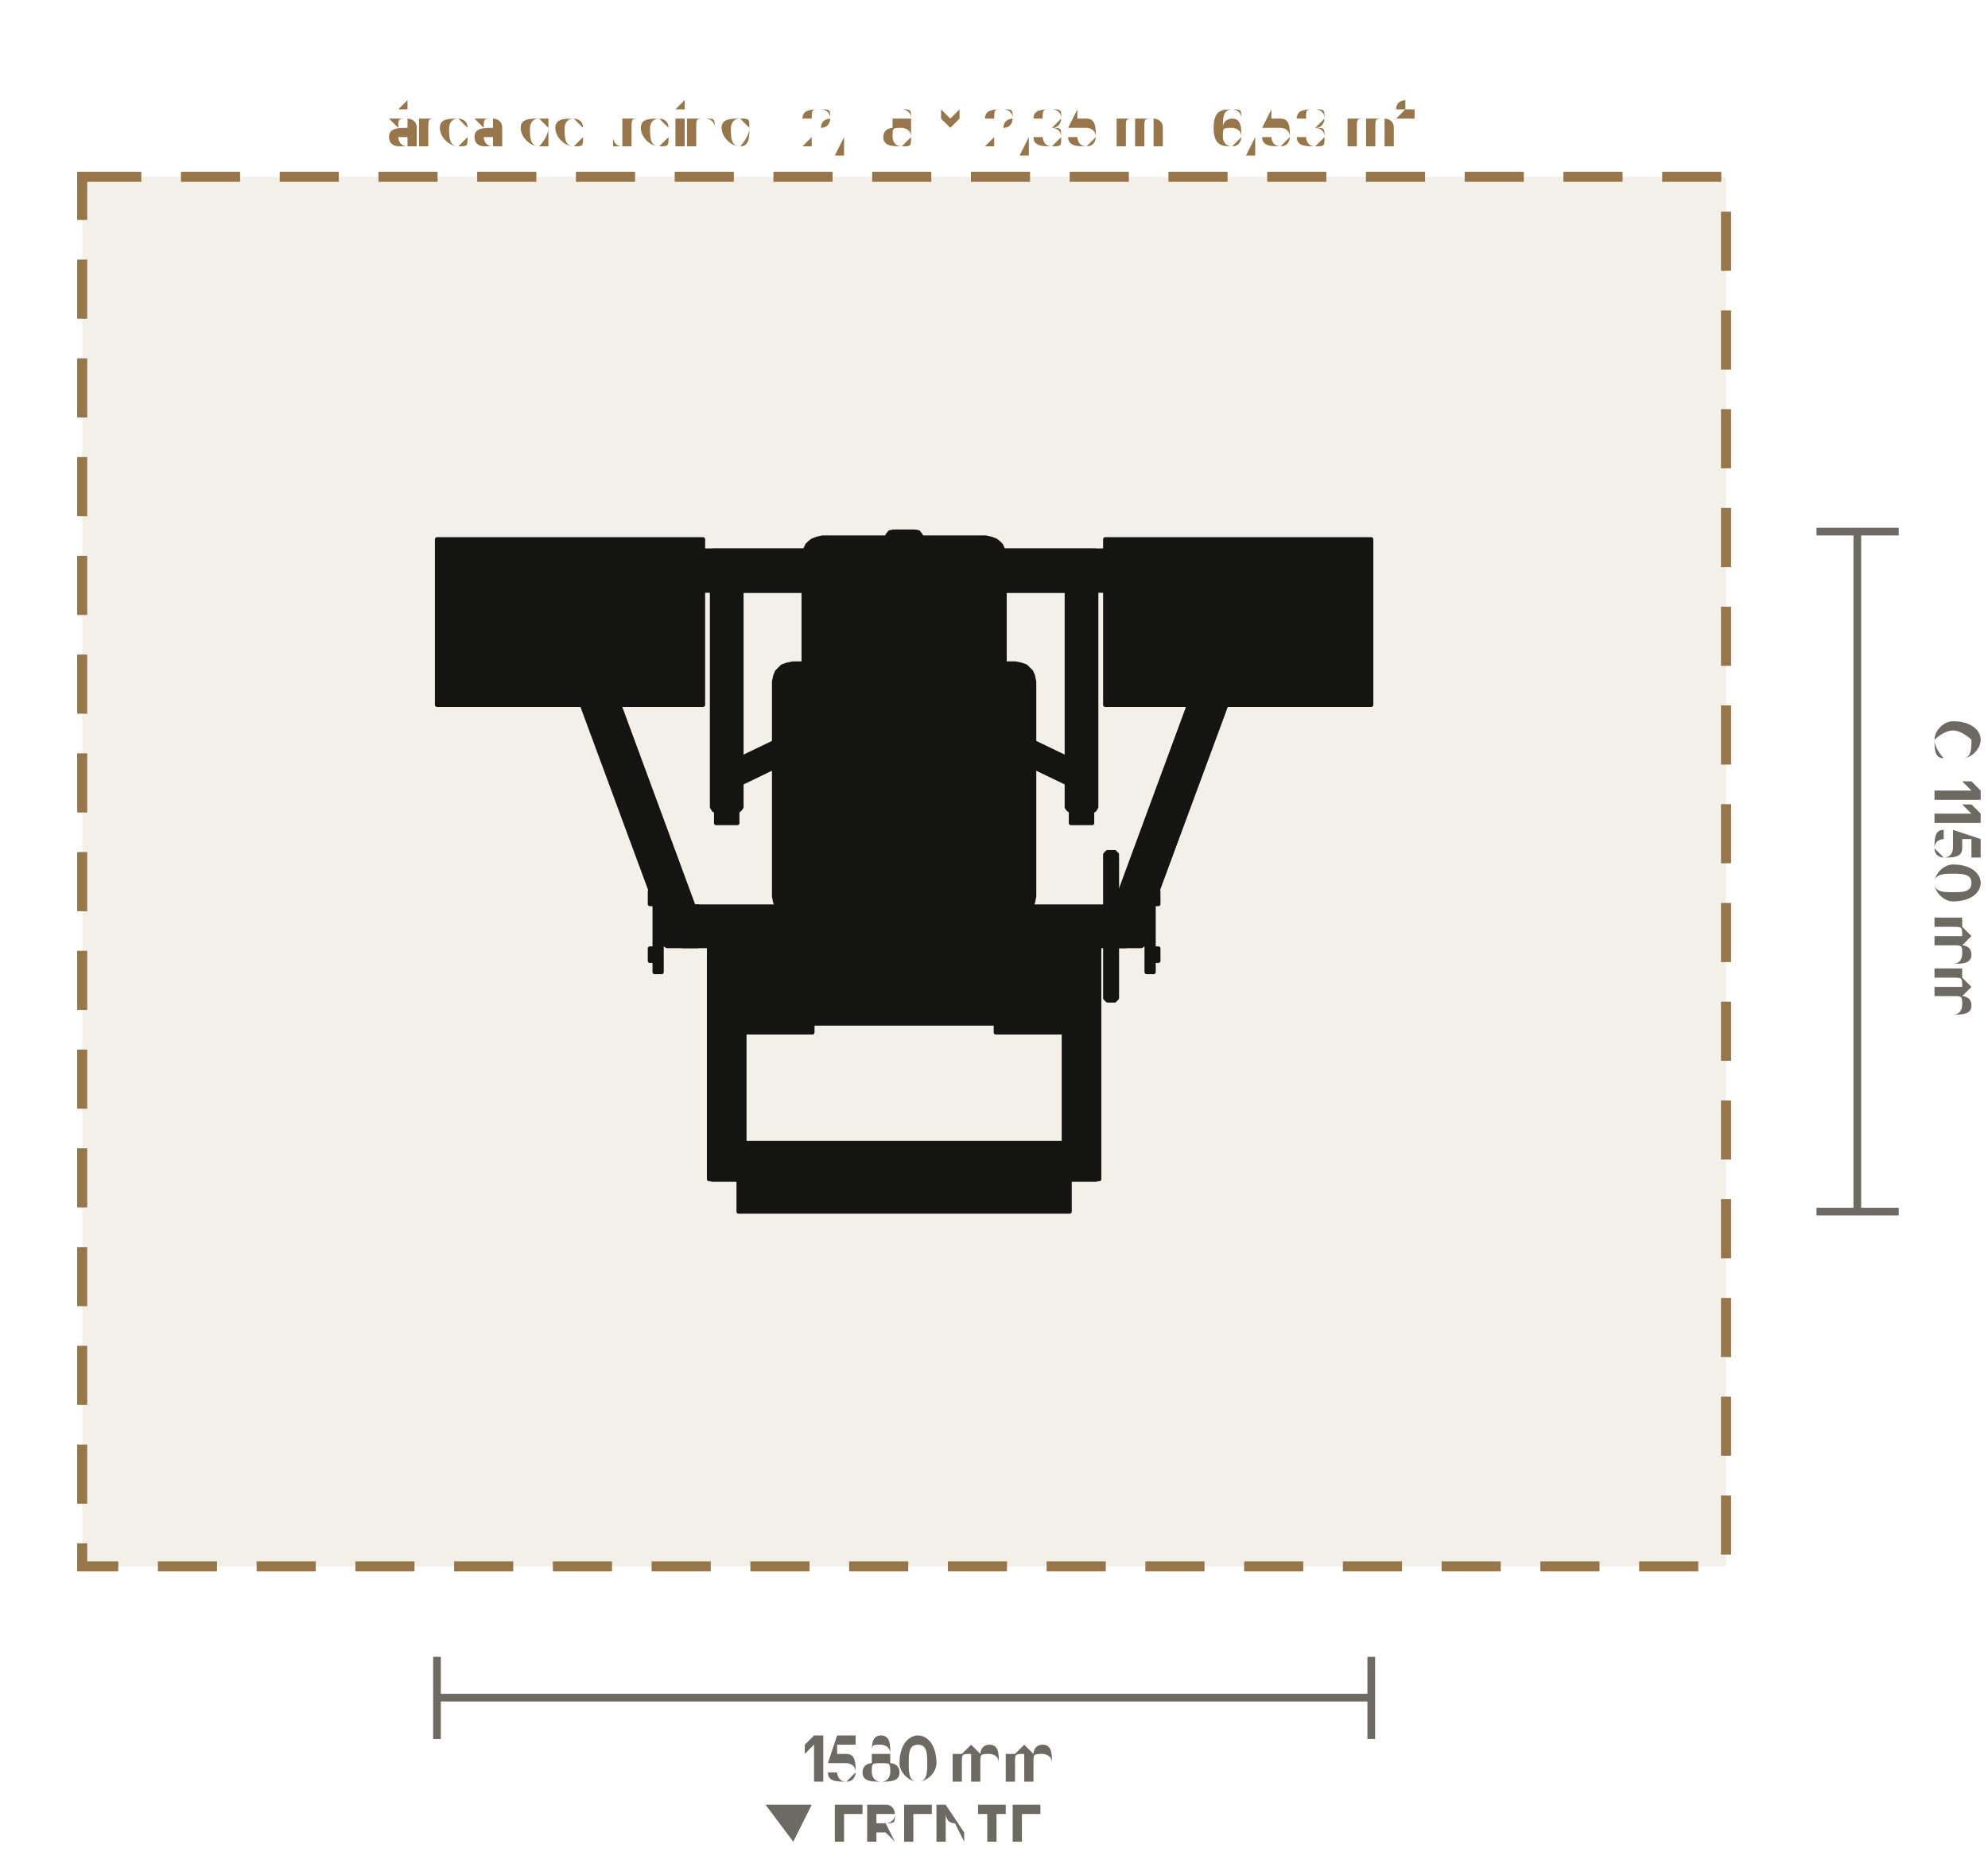
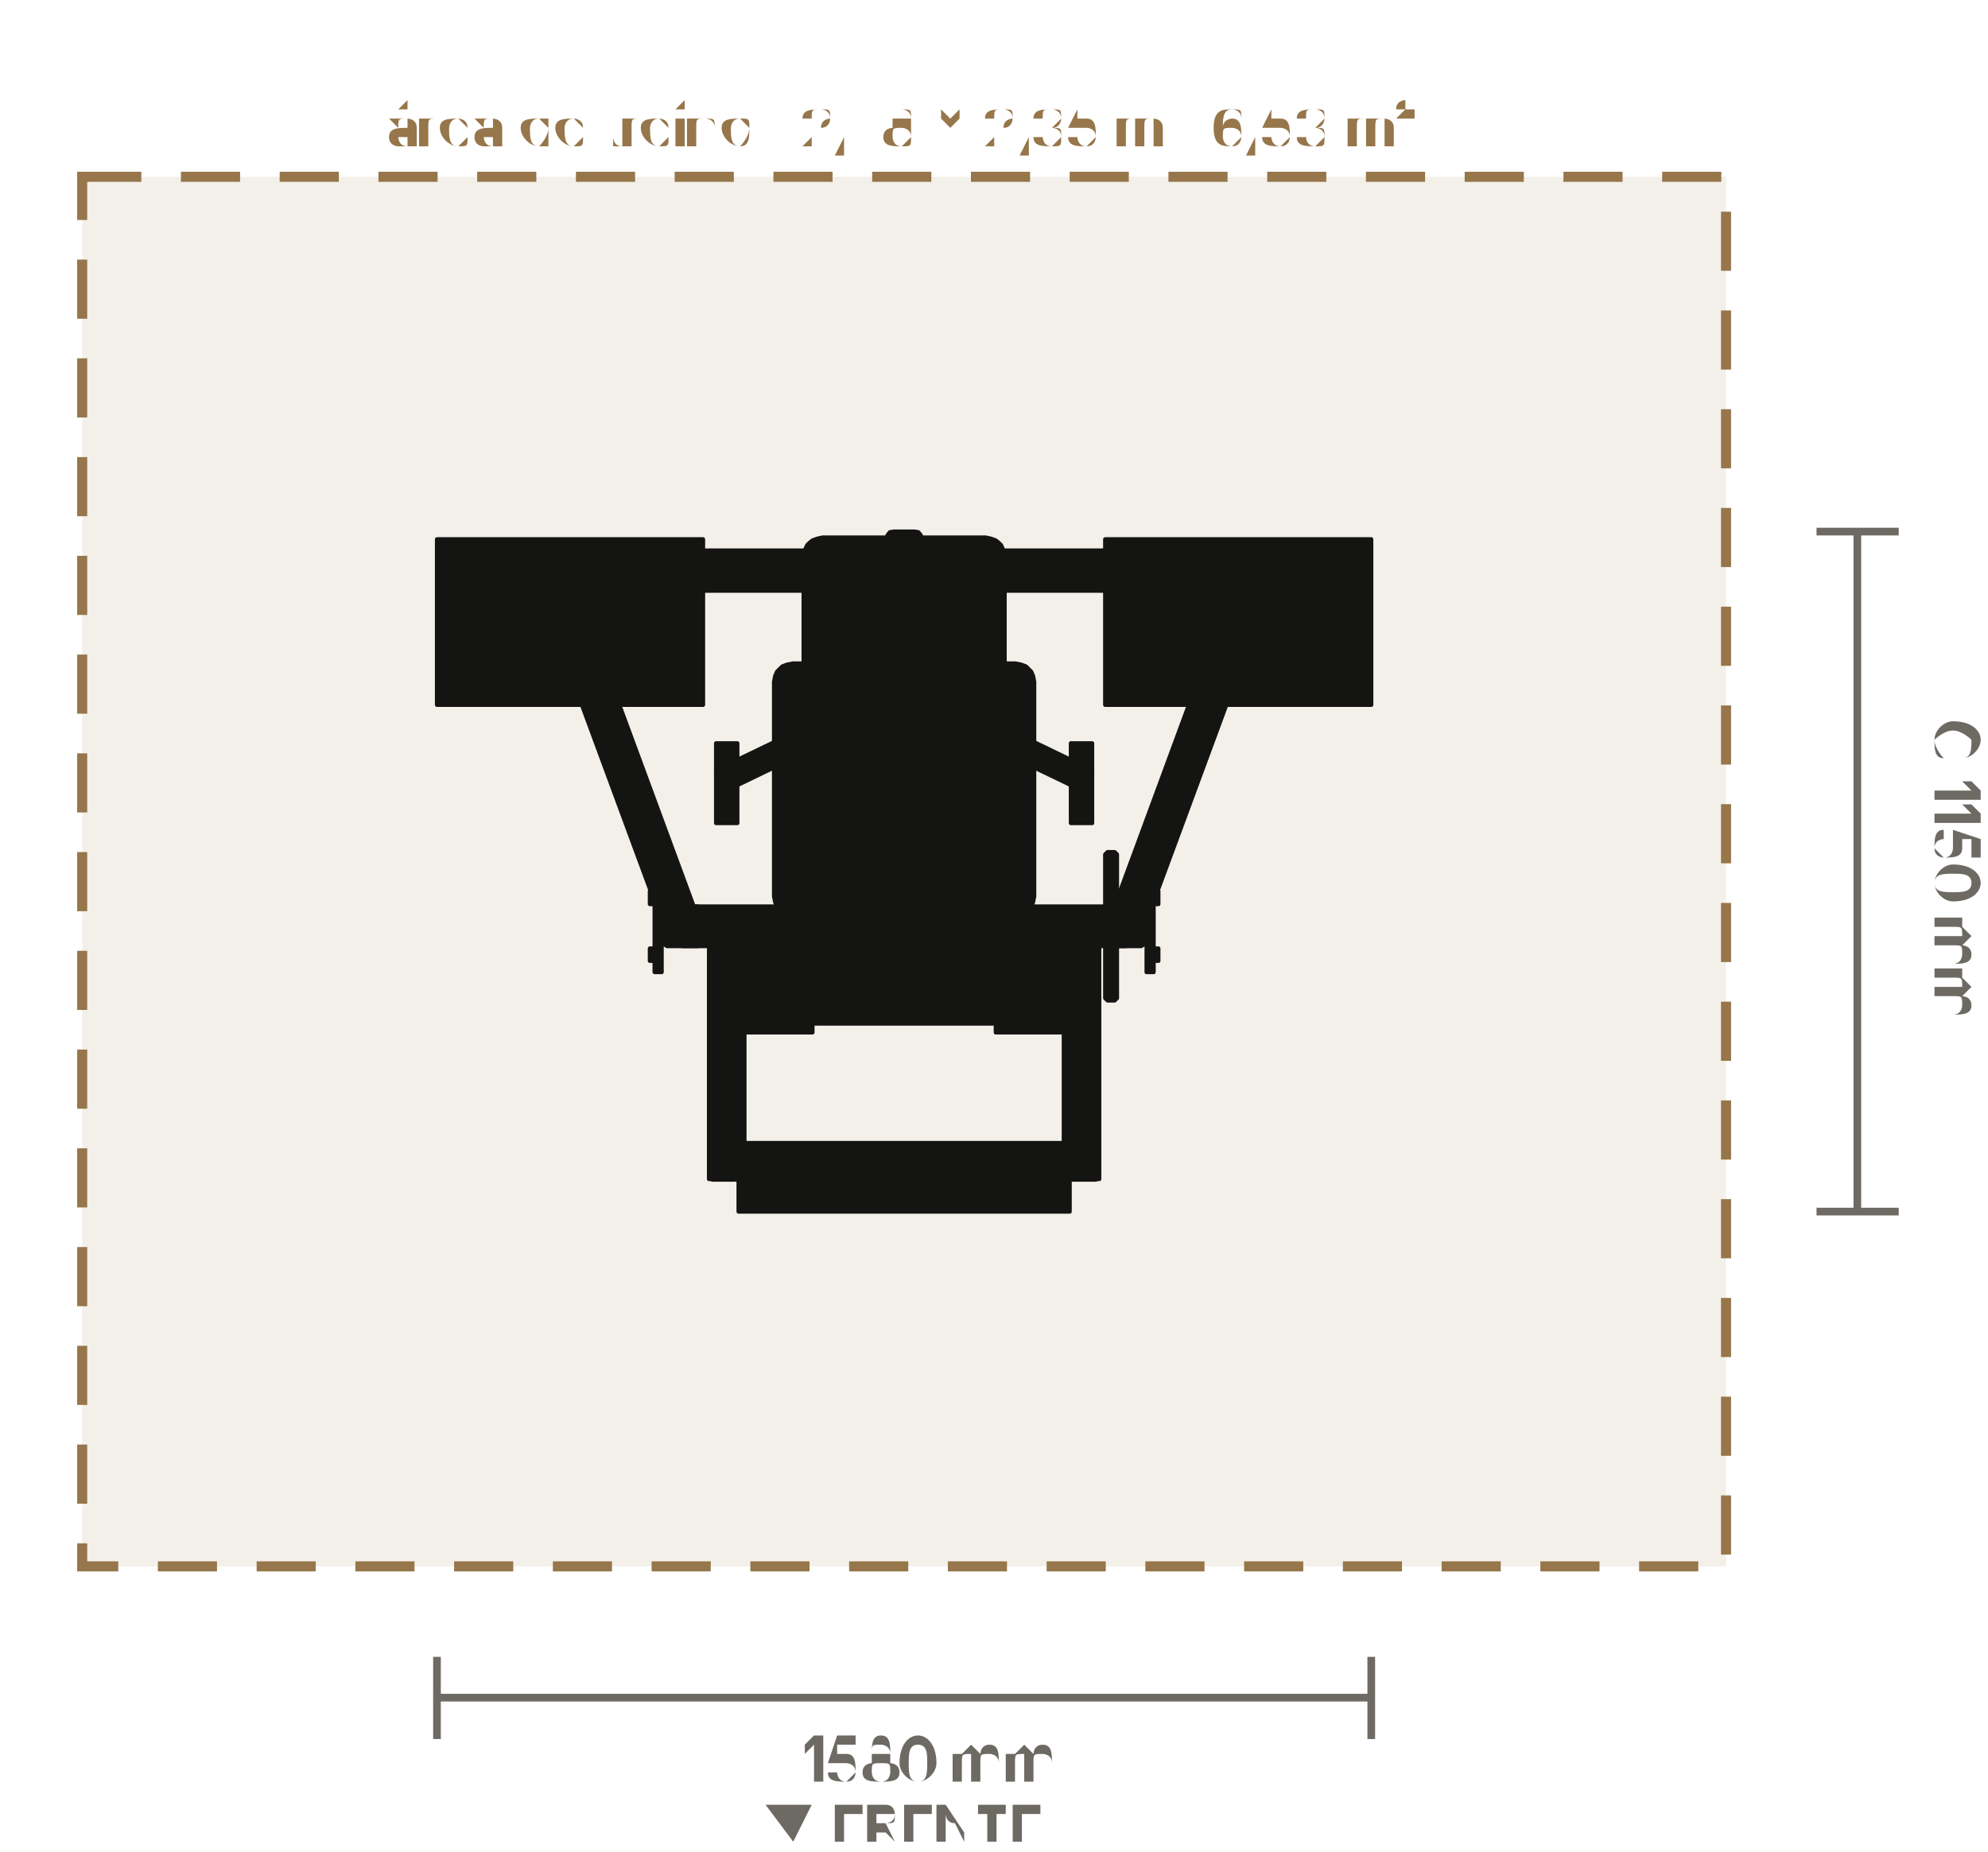
<svg xmlns="http://www.w3.org/2000/svg" viewBox="-1.529 -1.474 3.362 3.132" role="img" aria-label="Planta do Flexora Iso-Lateral (LD-B032): 1580 × 1150 mm, com 60 cm de área de treino em volta" data-equipment="LD-B032" data-unit="m">
  <rect class="eq-zone" x="-1.39" y="-1.175" width="2.78" height="2.35" style="fill:#96764a;fill-opacity:.12;stroke:#96764a;stroke-width:0.017;stroke-dasharray:0.1 0.067" />
  <text class="eq-zone-label" x="0" y="-1.225" style="font-family:Barlow,Inter,Arial,sans-serif;font-size:0.095px;fill:#96764a;text-anchor:middle">área de treino · 2,78 × 2,35 m · 6,53 m²</text>
  <g class="eq-parts">
    <polygon class="eq-part" points="-0.765,-0.543 0.765,-0.543 0.765,-0.475 -0.765,-0.475" style="fill:#141413;stroke:#141413;stroke-width:0.007;stroke-linejoin:round" />
    <polygon class="eq-part" points="-0.035,-0.509 0.035,-0.509 0.035,0.224 -0.035,0.224" style="fill:#141413;stroke:#141413;stroke-width:0.007;stroke-linejoin:round" />
    <polygon class="eq-part" points="-0.3,0.19 0.3,0.19 0.3,0.257 -0.3,0.257" style="fill:#141413;stroke:#141413;stroke-width:0.007;stroke-linejoin:round" />
    <polygon class="eq-part" points="-0.76,-0.557 -0.59,-0.557 -0.59,-0.461 -0.76,-0.461" style="fill:#141413;stroke:#141413;stroke-width:0.007;stroke-linejoin:round" />
    <polygon class="eq-part" points="-0.325,0.175 -0.155,0.175 -0.155,0.272 -0.325,0.272" style="fill:#141413;stroke:#141413;stroke-width:0.007;stroke-linejoin:round" />
    <polygon class="eq-part" points="0.59,-0.557 0.76,-0.557 0.76,-0.461 0.59,-0.461" style="fill:#141413;stroke:#141413;stroke-width:0.007;stroke-linejoin:round" />
    <polygon class="eq-part" points="0.155,0.175 0.325,0.175 0.325,0.272 0.155,0.272" style="fill:#141413;stroke:#141413;stroke-width:0.007;stroke-linejoin:round" />
    <polygon class="eq-part" points="-0.765,-0.538 -0.735,-0.538 -0.735,-0.306 -0.765,-0.306" style="fill:#141413;stroke:#141413;stroke-width:0.007;stroke-linejoin:round" />
    <polygon class="eq-part" points="-0.395,-0.538 -0.365,-0.538 -0.365,-0.306 -0.395,-0.306" style="fill:#141413;stroke:#141413;stroke-width:0.007;stroke-linejoin:round" />
    <polygon class="eq-part" points="-0.765,-0.538 -0.365,-0.538 -0.365,-0.306 -0.765,-0.306" style="fill:#141413;stroke:#141413;stroke-width:0.007;stroke-linejoin:round" />
    <polygon class="eq-part" points="-0.765,-0.538 -0.365,-0.538 -0.365,-0.306 -0.765,-0.306" style="fill:#141413;stroke:#141413;stroke-width:0.007;stroke-linejoin:round" />
    <polygon class="eq-part" points="-0.79,-0.562 -0.34,-0.562 -0.34,-0.282 -0.79,-0.282" style="fill:#141413;stroke:#141413;stroke-width:0.007;stroke-linejoin:round" />
    <polygon class="eq-part" points="-0.645,-0.306 -0.485,-0.306 -0.485,-0.302 -0.645,-0.302" style="fill:#141413;stroke:#141413;stroke-width:0.007;stroke-linejoin:round" />
    <polygon class="eq-part" points="-0.655,-0.422 -0.655,-0.425 -0.654,-0.427 -0.652,-0.429 -0.65,-0.43 -0.648,-0.431 -0.645,-0.432 -0.642,-0.431 -0.64,-0.43 -0.638,-0.429 -0.636,-0.427 -0.635,-0.425 -0.635,-0.422 -0.635,-0.42 -0.636,-0.417 -0.638,-0.415 -0.64,-0.414 -0.642,-0.413 -0.645,-0.412 -0.648,-0.413 -0.65,-0.414 -0.652,-0.415 -0.654,-0.417 -0.655,-0.42" style="fill:#141413;stroke:#141413;stroke-width:0.007;stroke-linejoin:round" />
    <polygon class="eq-part" points="-0.495,-0.422 -0.495,-0.425 -0.494,-0.427 -0.492,-0.429 -0.49,-0.43 -0.488,-0.431 -0.485,-0.432 -0.482,-0.431 -0.48,-0.43 -0.478,-0.429 -0.476,-0.427 -0.475,-0.425 -0.475,-0.422 -0.475,-0.42 -0.476,-0.417 -0.478,-0.415 -0.48,-0.414 -0.482,-0.413 -0.485,-0.412 -0.488,-0.413 -0.49,-0.414 -0.492,-0.415 -0.494,-0.417 -0.495,-0.42" style="fill:#141413;stroke:#141413;stroke-width:0.007;stroke-linejoin:round" />
    <polygon class="eq-part" points="-0.695,-0.499 -0.435,-0.499 -0.435,-0.345 -0.695,-0.345" style="fill:#141413;stroke:#141413;stroke-width:0.007;stroke-linejoin:round" />
    <polygon class="eq-part" points="-0.695,-0.499 -0.435,-0.499 -0.435,-0.345 -0.695,-0.345" style="fill:#141413;stroke:#141413;stroke-width:0.007;stroke-linejoin:round" />
    <polygon class="eq-part" points="-0.569,-0.422 -0.569,-0.423 -0.569,-0.424 -0.568,-0.425 -0.567,-0.425 -0.566,-0.426 -0.565,-0.426 -0.564,-0.426 -0.563,-0.425 -0.562,-0.425 -0.561,-0.424 -0.561,-0.423 -0.561,-0.422 -0.561,-0.421 -0.561,-0.42 -0.562,-0.419 -0.563,-0.419 -0.564,-0.418 -0.565,-0.418 -0.566,-0.418 -0.567,-0.419 -0.568,-0.419 -0.569,-0.42 -0.569,-0.421" style="fill:#141413;stroke:#141413;stroke-width:0.007;stroke-linejoin:round" />
    <polygon class="eq-part" points="-0.685,-0.485 -0.445,-0.485 -0.445,-0.359 -0.685,-0.359" style="fill:#141413;stroke:#141413;stroke-width:0.007;stroke-linejoin:round" />
    <polygon class="eq-part" points="-0.685,-0.485 -0.445,-0.485 -0.445,-0.359 -0.685,-0.359" style="fill:#141413;stroke:#141413;stroke-width:0.007;stroke-linejoin:round" />
    <polygon class="eq-part" points="-0.685,-0.485 -0.445,-0.485 -0.445,-0.359 -0.685,-0.359" style="fill:#141413;stroke:#141413;stroke-width:0.007;stroke-linejoin:round" />
    <polygon class="eq-part" points="-0.685,-0.485 -0.445,-0.485 -0.445,-0.359 -0.685,-0.359" style="fill:#141413;stroke:#141413;stroke-width:0.007;stroke-linejoin:round" />
    <polygon class="eq-part" points="-0.685,-0.485 -0.445,-0.485 -0.445,-0.359 -0.685,-0.359" style="fill:#141413;stroke:#141413;stroke-width:0.007;stroke-linejoin:round" />
    <polygon class="eq-part" points="-0.685,-0.485 -0.445,-0.485 -0.445,-0.359 -0.685,-0.359" style="fill:#141413;stroke:#141413;stroke-width:0.007;stroke-linejoin:round" />
    <polygon class="eq-part" points="-0.685,-0.485 -0.445,-0.485 -0.445,-0.359 -0.685,-0.359" style="fill:#141413;stroke:#141413;stroke-width:0.007;stroke-linejoin:round" />
    <polygon class="eq-part" points="-0.685,-0.485 -0.445,-0.485 -0.445,-0.359 -0.685,-0.359" style="fill:#141413;stroke:#141413;stroke-width:0.007;stroke-linejoin:round" />
    <polygon class="eq-part" points="-0.685,-0.485 -0.445,-0.485 -0.445,-0.359 -0.685,-0.359" style="fill:#141413;stroke:#141413;stroke-width:0.007;stroke-linejoin:round" />
    <polygon class="eq-part" points="-0.571,-0.422 -0.571,-0.424 -0.57,-0.425 -0.569,-0.426 -0.568,-0.427 -0.567,-0.428 -0.565,-0.428 -0.563,-0.428 -0.562,-0.427 -0.561,-0.426 -0.56,-0.425 -0.559,-0.424 -0.559,-0.422 -0.559,-0.421 -0.56,-0.419 -0.561,-0.418 -0.562,-0.417 -0.563,-0.416 -0.565,-0.416 -0.567,-0.416 -0.568,-0.417 -0.569,-0.418 -0.57,-0.419 -0.571,-0.421" style="fill:#141413;stroke:#141413;stroke-width:0.007;stroke-linejoin:round" />
    <polygon class="eq-part" points="-0.571,-0.379 -0.559,-0.379 -0.559,-0.311 -0.571,-0.311" style="fill:#141413;stroke:#141413;stroke-width:0.007;stroke-linejoin:round" />
    <polygon class="eq-part" points="-0.735,-0.538 -0.395,-0.538 -0.395,-0.526 -0.735,-0.526" style="fill:#141413;stroke:#141413;stroke-width:0.007;stroke-linejoin:round" />
    <polygon class="eq-part" points="0.365,-0.538 0.395,-0.538 0.395,-0.306 0.365,-0.306" style="fill:#141413;stroke:#141413;stroke-width:0.007;stroke-linejoin:round" />
    <polygon class="eq-part" points="0.735,-0.538 0.765,-0.538 0.765,-0.306 0.735,-0.306" style="fill:#141413;stroke:#141413;stroke-width:0.007;stroke-linejoin:round" />
    <polygon class="eq-part" points="0.365,-0.538 0.765,-0.538 0.765,-0.306 0.365,-0.306" style="fill:#141413;stroke:#141413;stroke-width:0.007;stroke-linejoin:round" />
    <polygon class="eq-part" points="0.365,-0.538 0.765,-0.538 0.765,-0.306 0.365,-0.306" style="fill:#141413;stroke:#141413;stroke-width:0.007;stroke-linejoin:round" />
    <polygon class="eq-part" points="0.34,-0.562 0.79,-0.562 0.79,-0.282 0.34,-0.282" style="fill:#141413;stroke:#141413;stroke-width:0.007;stroke-linejoin:round" />
    <polygon class="eq-part" points="0.485,-0.306 0.645,-0.306 0.645,-0.302 0.485,-0.302" style="fill:#141413;stroke:#141413;stroke-width:0.007;stroke-linejoin:round" />
    <polygon class="eq-part" points="0.475,-0.422 0.475,-0.425 0.476,-0.427 0.478,-0.429 0.48,-0.43 0.482,-0.431 0.485,-0.432 0.488,-0.431 0.49,-0.43 0.492,-0.429 0.494,-0.427 0.495,-0.425 0.495,-0.422 0.495,-0.42 0.494,-0.417 0.492,-0.415 0.49,-0.414 0.488,-0.413 0.485,-0.412 0.482,-0.413 0.48,-0.414 0.478,-0.415 0.476,-0.417 0.475,-0.42" style="fill:#141413;stroke:#141413;stroke-width:0.007;stroke-linejoin:round" />
    <polygon class="eq-part" points="0.635,-0.422 0.635,-0.425 0.636,-0.427 0.638,-0.429 0.64,-0.43 0.642,-0.431 0.645,-0.432 0.648,-0.431 0.65,-0.43 0.652,-0.429 0.654,-0.427 0.655,-0.425 0.655,-0.422 0.655,-0.42 0.654,-0.417 0.652,-0.415 0.65,-0.414 0.648,-0.413 0.645,-0.412 0.642,-0.413 0.64,-0.414 0.638,-0.415 0.636,-0.417 0.635,-0.42" style="fill:#141413;stroke:#141413;stroke-width:0.007;stroke-linejoin:round" />
    <polygon class="eq-part" points="0.435,-0.499 0.695,-0.499 0.695,-0.345 0.435,-0.345" style="fill:#141413;stroke:#141413;stroke-width:0.007;stroke-linejoin:round" />
    <polygon class="eq-part" points="0.435,-0.499 0.695,-0.499 0.695,-0.345 0.435,-0.345" style="fill:#141413;stroke:#141413;stroke-width:0.007;stroke-linejoin:round" />
    <polygon class="eq-part" points="0.561,-0.422 0.561,-0.423 0.561,-0.424 0.562,-0.425 0.563,-0.425 0.564,-0.426 0.565,-0.426 0.566,-0.426 0.567,-0.425 0.568,-0.425 0.569,-0.424 0.569,-0.423 0.569,-0.422 0.569,-0.421 0.569,-0.42 0.568,-0.419 0.567,-0.419 0.566,-0.418 0.565,-0.418 0.564,-0.418 0.563,-0.419 0.562,-0.419 0.561,-0.42 0.561,-0.421" style="fill:#141413;stroke:#141413;stroke-width:0.007;stroke-linejoin:round" />
    <polygon class="eq-part" points="0.445,-0.485 0.685,-0.485 0.685,-0.359 0.445,-0.359" style="fill:#141413;stroke:#141413;stroke-width:0.007;stroke-linejoin:round" />
    <polygon class="eq-part" points="0.445,-0.485 0.685,-0.485 0.685,-0.359 0.445,-0.359" style="fill:#141413;stroke:#141413;stroke-width:0.007;stroke-linejoin:round" />
    <polygon class="eq-part" points="0.445,-0.485 0.685,-0.485 0.685,-0.359 0.445,-0.359" style="fill:#141413;stroke:#141413;stroke-width:0.007;stroke-linejoin:round" />
    <polygon class="eq-part" points="0.445,-0.485 0.685,-0.485 0.685,-0.359 0.445,-0.359" style="fill:#141413;stroke:#141413;stroke-width:0.007;stroke-linejoin:round" />
    <polygon class="eq-part" points="0.445,-0.485 0.685,-0.485 0.685,-0.359 0.445,-0.359" style="fill:#141413;stroke:#141413;stroke-width:0.007;stroke-linejoin:round" />
    <polygon class="eq-part" points="0.445,-0.485 0.685,-0.485 0.685,-0.359 0.445,-0.359" style="fill:#141413;stroke:#141413;stroke-width:0.007;stroke-linejoin:round" />
    <polygon class="eq-part" points="0.445,-0.485 0.685,-0.485 0.685,-0.359 0.445,-0.359" style="fill:#141413;stroke:#141413;stroke-width:0.007;stroke-linejoin:round" />
    <polygon class="eq-part" points="0.445,-0.485 0.685,-0.485 0.685,-0.359 0.445,-0.359" style="fill:#141413;stroke:#141413;stroke-width:0.007;stroke-linejoin:round" />
    <polygon class="eq-part" points="0.445,-0.485 0.685,-0.485 0.685,-0.359 0.445,-0.359" style="fill:#141413;stroke:#141413;stroke-width:0.007;stroke-linejoin:round" />
    <polygon class="eq-part" points="0.559,-0.422 0.559,-0.424 0.56,-0.425 0.561,-0.426 0.562,-0.427 0.563,-0.428 0.565,-0.428 0.567,-0.428 0.568,-0.427 0.569,-0.426 0.57,-0.425 0.571,-0.424 0.571,-0.422 0.571,-0.421 0.57,-0.419 0.569,-0.418 0.568,-0.417 0.567,-0.416 0.565,-0.416 0.563,-0.416 0.562,-0.417 0.561,-0.418 0.56,-0.419 0.559,-0.421" style="fill:#141413;stroke:#141413;stroke-width:0.007;stroke-linejoin:round" />
    <polygon class="eq-part" points="0.559,-0.379 0.571,-0.379 0.571,-0.311 0.559,-0.311" style="fill:#141413;stroke:#141413;stroke-width:0.007;stroke-linejoin:round" />
    <polygon class="eq-part" points="0.395,-0.538 0.735,-0.538 0.735,-0.526 0.395,-0.526" style="fill:#141413;stroke:#141413;stroke-width:0.007;stroke-linejoin:round" />
    <polygon class="eq-part" points="-0.035,-0.162 -0.035,-0.165 -0.033,-0.168 -0.032,-0.17 -0.029,-0.172 -0.026,-0.173 -0.023,-0.173 0.023,-0.173 0.026,-0.173 0.029,-0.172 0.032,-0.17 0.033,-0.168 0.035,-0.165 0.035,-0.162 0.035,-0.117 0.035,-0.114 0.033,-0.112 0.032,-0.109 0.029,-0.107 0.026,-0.106 0.023,-0.106 -0.023,-0.106 -0.026,-0.106 -0.029,-0.107 -0.032,-0.109 -0.033,-0.112 -0.035,-0.114 -0.035,-0.117" style="fill:#141413;stroke:#141413;stroke-width:0.007;stroke-linejoin:round" />
    <polygon class="eq-part" points="0.035,-0.161 0.047,-0.161 0.047,-0.118 0.035,-0.118" style="fill:#141413;stroke:#141413;stroke-width:0.007;stroke-linejoin:round" />
    <polygon class="eq-part" points="0.033,-0.14 0.033,-0.141 0.033,-0.143 0.033,-0.144 0.034,-0.145 0.034,-0.146 0.035,-0.146 0.115,-0.146 0.116,-0.146 0.116,-0.145 0.117,-0.144 0.117,-0.143 0.117,-0.141 0.117,-0.14 0.117,-0.138 0.117,-0.136 0.117,-0.135 0.116,-0.134 0.116,-0.133 0.115,-0.133 0.035,-0.133 0.034,-0.133 0.034,-0.134 0.033,-0.135 0.033,-0.136 0.033,-0.138" style="fill:#141413;stroke:#141413;stroke-width:0.007;stroke-linejoin:round" />
    <polygon class="eq-part" points="-0.22,-0.321 -0.218,-0.331 -0.215,-0.338 -0.21,-0.343 -0.206,-0.347 -0.198,-0.35 -0.188,-0.352 0.188,-0.352 0.198,-0.35 0.206,-0.347 0.21,-0.343 0.215,-0.338 0.218,-0.331 0.22,-0.321 0.22,0.042 0.218,0.052 0.215,0.059 0.21,0.064 0.206,0.068 0.198,0.071 0.188,0.073 -0.188,0.073 -0.198,0.071 -0.206,0.068 -0.21,0.064 -0.215,0.059 -0.218,0.052 -0.22,0.042" style="fill:#141413;stroke:#141413;stroke-width:0.007;stroke-linejoin:round" />
    <polygon class="eq-part" points="-0.17,-0.534 -0.168,-0.543 -0.164,-0.552 -0.16,-0.556 -0.155,-0.56 -0.147,-0.563 -0.138,-0.565 0.138,-0.565 0.147,-0.563 0.155,-0.56 0.16,-0.556 0.164,-0.552 0.168,-0.543 0.17,-0.534 0.17,-0.352 0.168,-0.343 0.164,-0.334 0.16,-0.33 0.155,-0.326 0.147,-0.323 0.138,-0.321 -0.138,-0.321 -0.147,-0.323 -0.155,-0.326 -0.16,-0.33 -0.164,-0.334 -0.168,-0.343 -0.17,-0.352" style="fill:#141413;stroke:#141413;stroke-width:0.007;stroke-linejoin:round" />
    <polygon class="eq-part" points="-0.03,-0.564 -0.028,-0.569 -0.024,-0.574 -0.018,-0.575 0.018,-0.575 0.024,-0.574 0.028,-0.569 0.03,-0.564 0.03,-0.392 0.028,-0.387 0.024,-0.382 0.018,-0.381 -0.018,-0.381 -0.024,-0.382 -0.028,-0.387 -0.03,-0.392" style="fill:#141413;stroke:#141413;stroke-width:0.007;stroke-linejoin:round" />
    <polygon class="eq-part" points="-0.318,-0.167 -0.318,-0.169 -0.317,-0.171 -0.317,-0.172 -0.315,-0.173 -0.203,-0.227 -0.201,-0.228 -0.199,-0.228 -0.197,-0.227 -0.196,-0.226 -0.194,-0.224 -0.193,-0.222 -0.183,-0.204 -0.182,-0.202 -0.182,-0.199 -0.182,-0.197 -0.183,-0.195 -0.183,-0.194 -0.185,-0.193 -0.297,-0.139 -0.299,-0.138 -0.301,-0.138 -0.303,-0.139 -0.304,-0.14 -0.306,-0.142 -0.307,-0.144 -0.317,-0.162 -0.318,-0.164" style="fill:#141413;stroke:#141413;stroke-width:0.007;stroke-linejoin:round" />
    <polygon class="eq-part" points="-0.318,-0.217 -0.282,-0.217 -0.282,-0.082 -0.318,-0.082" style="fill:#141413;stroke:#141413;stroke-width:0.007;stroke-linejoin:round" />
    <polygon class="eq-part" points="0.182,-0.199 0.182,-0.202 0.183,-0.204 0.193,-0.222 0.194,-0.224 0.196,-0.226 0.197,-0.227 0.199,-0.228 0.201,-0.228 0.203,-0.227 0.315,-0.173 0.317,-0.172 0.317,-0.171 0.318,-0.169 0.318,-0.167 0.318,-0.164 0.317,-0.162 0.307,-0.144 0.306,-0.142 0.304,-0.14 0.303,-0.139 0.301,-0.138 0.299,-0.138 0.297,-0.139 0.185,-0.193 0.183,-0.194 0.183,-0.195 0.182,-0.197" style="fill:#141413;stroke:#141413;stroke-width:0.007;stroke-linejoin:round" />
    <polygon class="eq-part" points="0.282,-0.217 0.318,-0.217 0.318,-0.082 0.282,-0.082" style="fill:#141413;stroke:#141413;stroke-width:0.007;stroke-linejoin:round" />
    <polygon class="eq-part" points="-0.04,0.054 0.04,0.054 0.04,0.131 -0.04,0.131" style="fill:#141413;stroke:#141413;stroke-width:0.007;stroke-linejoin:round" />
    <polygon class="eq-part" points="0.34,-0.029 0.344,-0.033 0.356,-0.033 0.36,-0.029 0.36,0.214 0.356,0.218 0.344,0.218 0.34,0.214" style="fill:#141413;stroke:#141413;stroke-width:0.007;stroke-linejoin:round" />
    <polygon class="eq-part" points="0.27,0.09 0.27,0.089 0.272,0.089 0.274,0.089 0.276,0.089 0.279,0.088 0.282,0.088 0.318,0.088 0.321,0.088 0.324,0.089 0.327,0.089 0.328,0.089 0.33,0.089 0.33,0.09 0.33,0.519 0.33,0.52 0.328,0.52 0.327,0.52 0.324,0.521 0.321,0.521 0.318,0.521 0.282,0.521 0.279,0.521 0.276,0.521 0.274,0.52 0.272,0.52 0.27,0.52 0.27,0.519" style="fill:#141413;stroke:#141413;stroke-width:0.007;stroke-linejoin:round" />
    <polygon class="eq-part" points="-0.33,0.09 -0.33,0.089 -0.328,0.089 -0.327,0.089 -0.324,0.089 -0.321,0.088 -0.318,0.088 -0.282,0.088 -0.279,0.088 -0.276,0.089 -0.274,0.089 -0.272,0.089 -0.27,0.089 -0.27,0.09 -0.27,0.519 -0.27,0.52 -0.272,0.52 -0.274,0.52 -0.276,0.521 -0.279,0.521 -0.282,0.521 -0.318,0.521 -0.321,0.521 -0.324,0.521 -0.327,0.52 -0.328,0.52 -0.33,0.52 -0.33,0.519" style="fill:#141413;stroke:#141413;stroke-width:0.007;stroke-linejoin:round" />
    <polygon class="eq-part" points="-0.3,0.07 0.3,0.07 0.3,0.114 -0.3,0.114" style="fill:#141413;stroke:#141413;stroke-width:0.007;stroke-linejoin:round" />
    <polygon class="eq-part" points="-0.28,0.459 0.28,0.459 0.28,0.575 -0.28,0.575" style="fill:#141413;stroke:#141413;stroke-width:0.007;stroke-linejoin:round" />
    <polygon class="eq-part" points="0.34,0.07 0.34,0.067 0.342,0.064 0.344,0.062 0.346,0.06 0.349,0.059 0.352,0.059 0.398,0.059 0.401,0.059 0.404,0.06 0.406,0.062 0.408,0.064 0.41,0.067 0.41,0.07 0.41,0.115 0.41,0.117 0.408,0.12 0.406,0.123 0.404,0.124 0.401,0.126 0.398,0.126 0.352,0.126 0.349,0.126 0.346,0.124 0.344,0.123 0.342,0.12 0.34,0.117 0.34,0.115" style="fill:#141413;stroke:#141413;stroke-width:0.007;stroke-linejoin:round" />
    <polygon class="eq-part" points="-0.41,0.07 -0.41,0.067 -0.408,0.064 -0.406,0.062 -0.404,0.06 -0.401,0.059 -0.398,0.059 -0.352,0.059 -0.349,0.059 -0.346,0.06 -0.344,0.062 -0.342,0.064 -0.34,0.067 -0.34,0.07 -0.34,0.115 -0.34,0.117 -0.342,0.12 -0.344,0.123 -0.346,0.124 -0.349,0.126 -0.352,0.126 -0.398,0.126 -0.401,0.126 -0.404,0.124 -0.406,0.123 -0.408,0.12 -0.41,0.117 -0.41,0.115" style="fill:#141413;stroke:#141413;stroke-width:0.007;stroke-linejoin:round" />
    <polygon class="eq-part" points="-0.375,0.059 0.375,0.059 0.375,0.126 -0.375,0.126" style="fill:#141413;stroke:#141413;stroke-width:0.007;stroke-linejoin:round" />
    <polygon class="eq-part" points="0.41,0.015 0.422,0.015 0.422,0.17 0.41,0.17" style="fill:#141413;stroke:#141413;stroke-width:0.007;stroke-linejoin:round" />
    <polygon class="eq-part" points="0.422,0.033 0.43,0.033 0.43,0.055 0.422,0.055" style="fill:#141413;stroke:#141413;stroke-width:0.007;stroke-linejoin:round" />
    <polygon class="eq-part" points="0.422,0.13 0.43,0.13 0.43,0.151 0.422,0.151" style="fill:#141413;stroke:#141413;stroke-width:0.007;stroke-linejoin:round" />
    <polygon class="eq-part" points="-0.422,0.015 -0.41,0.015 -0.41,0.17 -0.422,0.17" style="fill:#141413;stroke:#141413;stroke-width:0.007;stroke-linejoin:round" />
    <polygon class="eq-part" points="-0.43,0.033 -0.422,0.033 -0.422,0.055 -0.43,0.055" style="fill:#141413;stroke:#141413;stroke-width:0.007;stroke-linejoin:round" />
    <polygon class="eq-part" points="-0.43,0.13 -0.422,0.13 -0.422,0.151 -0.43,0.151" style="fill:#141413;stroke:#141413;stroke-width:0.007;stroke-linejoin:round" />
    <polygon class="eq-part" points="0.347,0.083 0.537,-0.432 0.593,-0.412 0.403,0.102" style="fill:#141413;stroke:#141413;stroke-width:0.007;stroke-linejoin:round" />
    <polygon class="eq-part" points="-0.593,-0.412 -0.537,-0.432 -0.347,0.083 -0.403,0.102" style="fill:#141413;stroke:#141413;stroke-width:0.007;stroke-linejoin:round" />
    <polygon class="eq-part" points="-0.28,0.073 0.28,0.073 0.28,0.189 -0.28,0.189" style="fill:#141413;stroke:#141413;stroke-width:0.007;stroke-linejoin:round" />
-     <polygon class="eq-part" points="-0.335,-0.531 -0.333,-0.537 -0.329,-0.541 -0.323,-0.543 0.323,-0.543 0.329,-0.541 0.333,-0.537 0.335,-0.531 0.335,-0.487 0.333,-0.481 0.329,-0.477 0.323,-0.475 -0.323,-0.475 -0.329,-0.477 -0.333,-0.481 -0.335,-0.487" style="fill:#141413;stroke:#141413;stroke-width:0.007;stroke-linejoin:round" />
-     <polygon class="eq-part" points="0.275,-0.52 0.275,-0.523 0.277,-0.525 0.279,-0.527 0.281,-0.529 0.284,-0.53 0.287,-0.531 0.313,-0.531 0.316,-0.53 0.319,-0.529 0.322,-0.527 0.323,-0.525 0.325,-0.523 0.325,-0.52 0.325,-0.112 0.325,-0.109 0.323,-0.106 0.322,-0.104 0.319,-0.103 0.316,-0.102 0.313,-0.101 0.287,-0.101 0.284,-0.102 0.281,-0.103 0.279,-0.104 0.277,-0.106 0.275,-0.109 0.275,-0.112" style="fill:#141413;stroke:#141413;stroke-width:0.007;stroke-linejoin:round" />
-     <polygon class="eq-part" points="-0.325,-0.52 -0.325,-0.523 -0.323,-0.525 -0.322,-0.527 -0.319,-0.529 -0.316,-0.53 -0.313,-0.531 -0.287,-0.531 -0.284,-0.53 -0.281,-0.529 -0.279,-0.527 -0.277,-0.525 -0.275,-0.523 -0.275,-0.52 -0.275,-0.112 -0.275,-0.109 -0.277,-0.106 -0.279,-0.104 -0.281,-0.103 -0.284,-0.102 -0.287,-0.101 -0.313,-0.101 -0.316,-0.102 -0.319,-0.103 -0.322,-0.104 -0.323,-0.106 -0.325,-0.109 -0.325,-0.112" style="fill:#141413;stroke:#141413;stroke-width:0.007;stroke-linejoin:round" />
  </g>
  <line class="eq-dim" x1="-0.79" y1="1.397" x2="0.79" y2="1.397" style="stroke:#6d6a63;stroke-width:0.013" />
  <line class="eq-dim" x1="-0.79" y1="1.328" x2="-0.79" y2="1.467" style="stroke:#6d6a63;stroke-width:0.013" />
  <line class="eq-dim" x1="0.79" y1="1.328" x2="0.79" y2="1.467" style="stroke:#6d6a63;stroke-width:0.013" />
  <text class="eq-text" x="0" y="1.538" style="font-family:Barlow,Inter,Arial,sans-serif;font-size:0.1px;fill:#6d6a63;text-anchor:middle">L 1580 mm</text>
  <line class="eq-dim" x1="1.612" y1="-0.575" x2="1.612" y2="0.575" style="stroke:#6d6a63;stroke-width:0.013" />
  <line class="eq-dim" x1="1.543" y1="-0.575" x2="1.682" y2="-0.575" style="stroke:#6d6a63;stroke-width:0.013" />
  <line class="eq-dim" x1="1.543" y1="0.575" x2="1.682" y2="0.575" style="stroke:#6d6a63;stroke-width:0.013" />
  <text class="eq-text" x="1.742" y="0" transform="rotate(90 1.7425 0)" style="font-family:Barlow,Inter,Arial,sans-serif;font-size:0.1px;fill:#6d6a63;text-anchor:middle">C 1150 mm</text>
  <text class="eq-text" x="0" y="1.638" style="font-family:Barlow,Inter,Arial,sans-serif;font-size:0.1px;fill:#6d6a63;text-anchor:middle;font-size:0.08px;letter-spacing:.1em">▼ FRENTE</text>
</svg>
